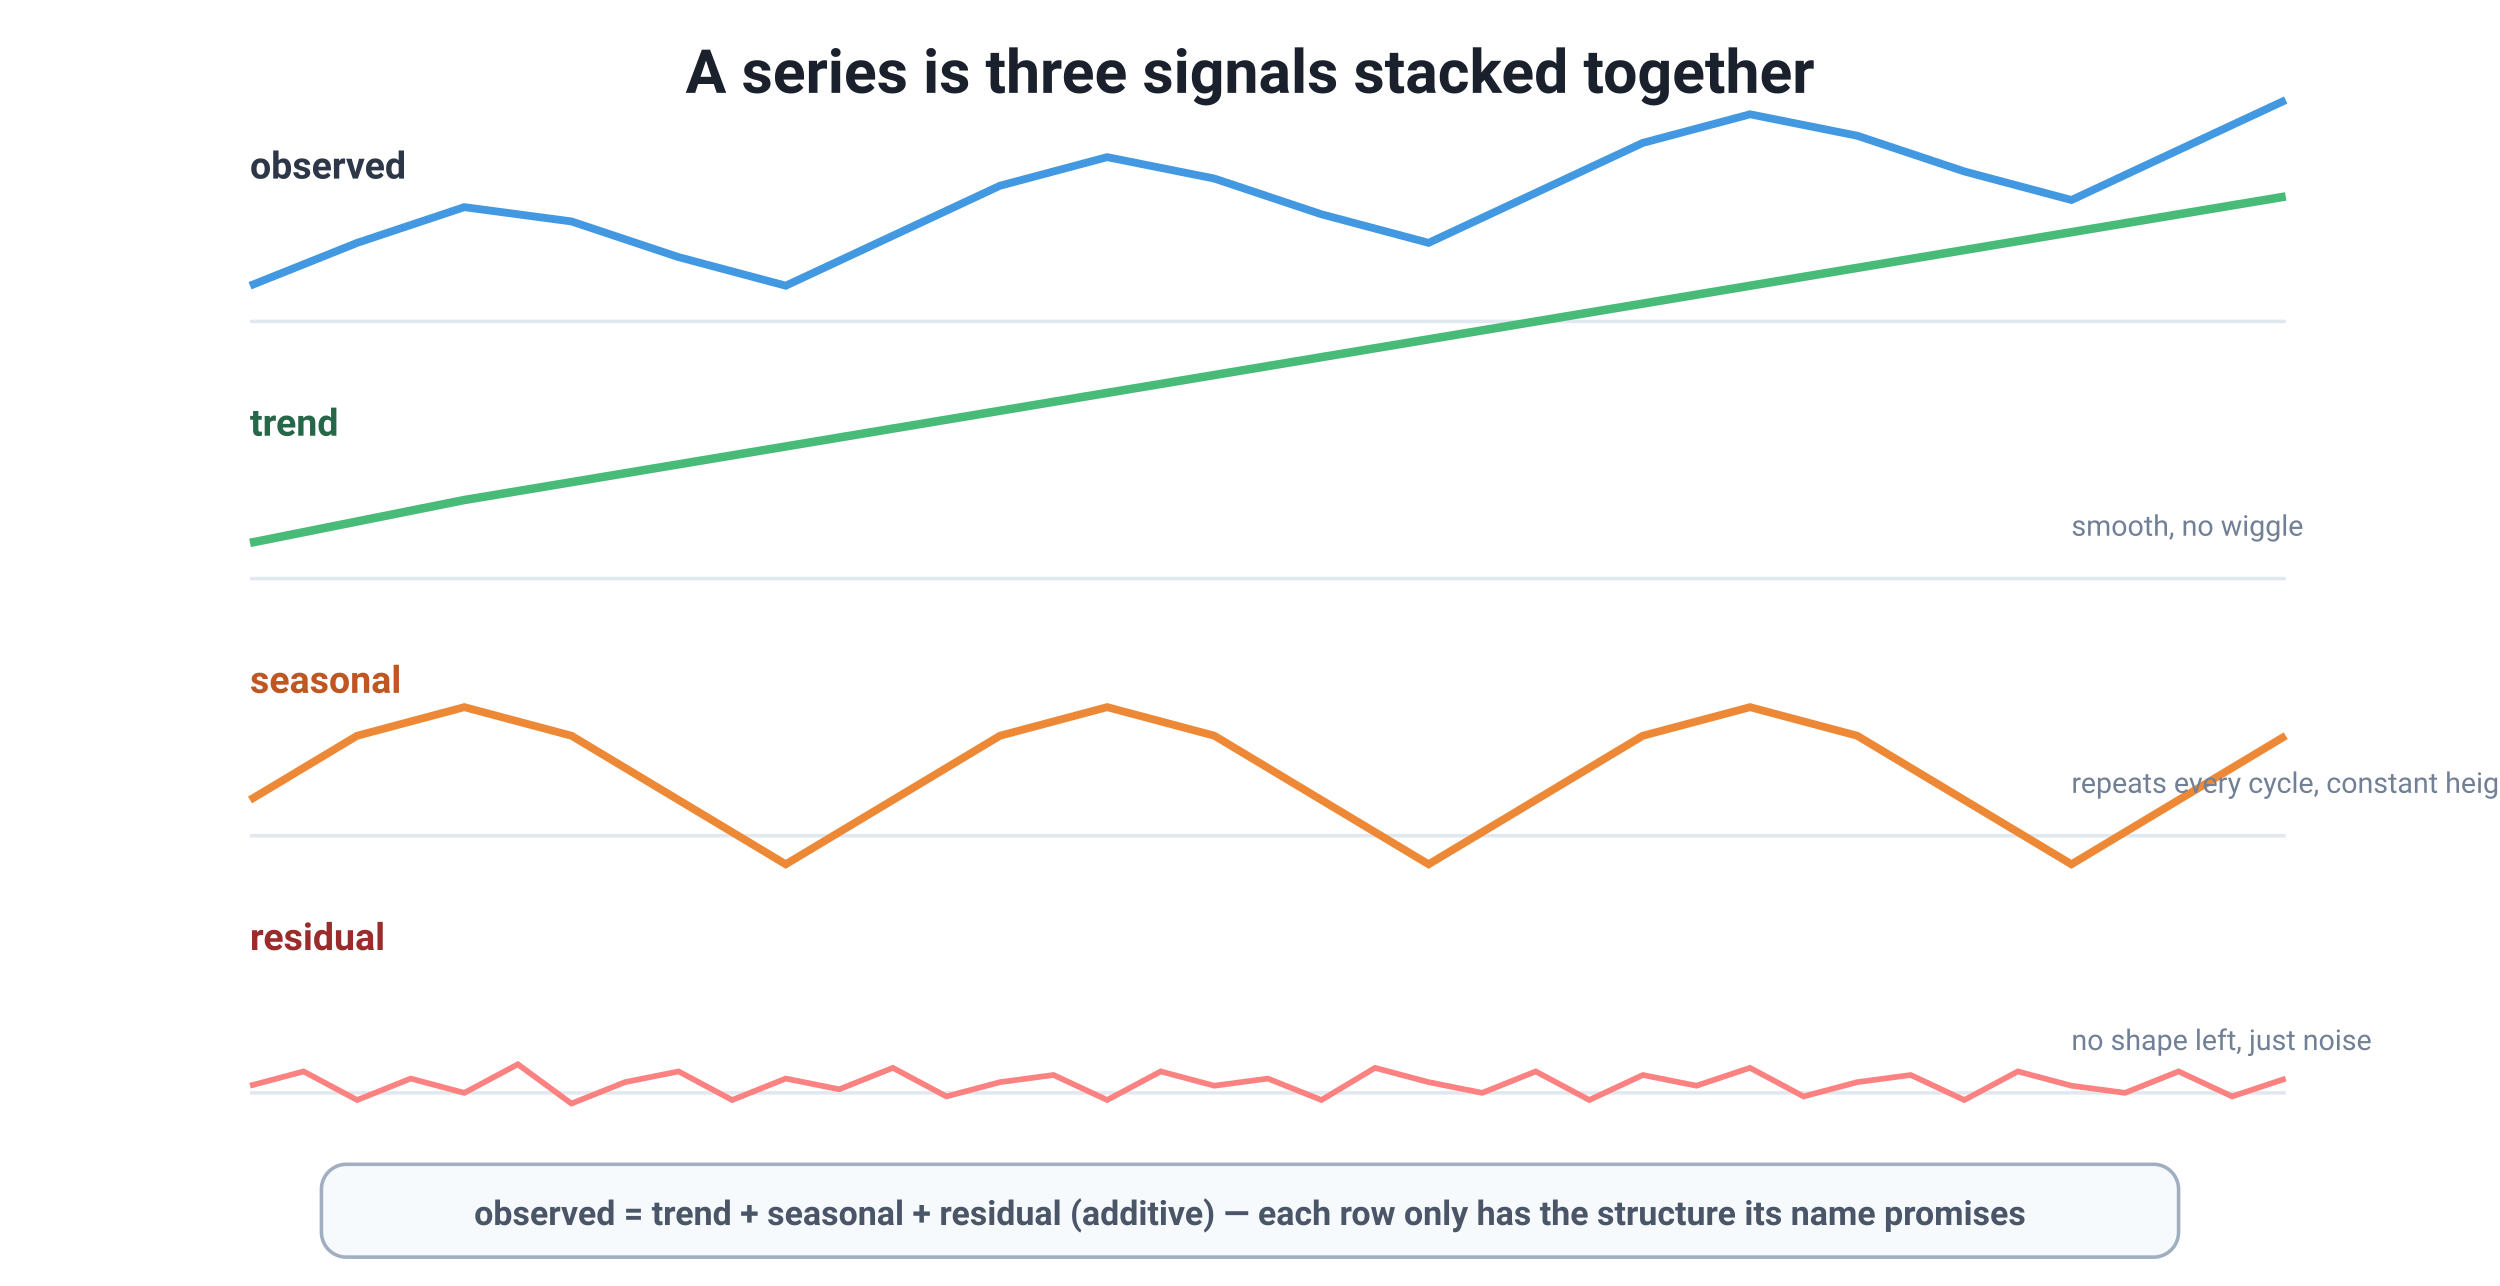
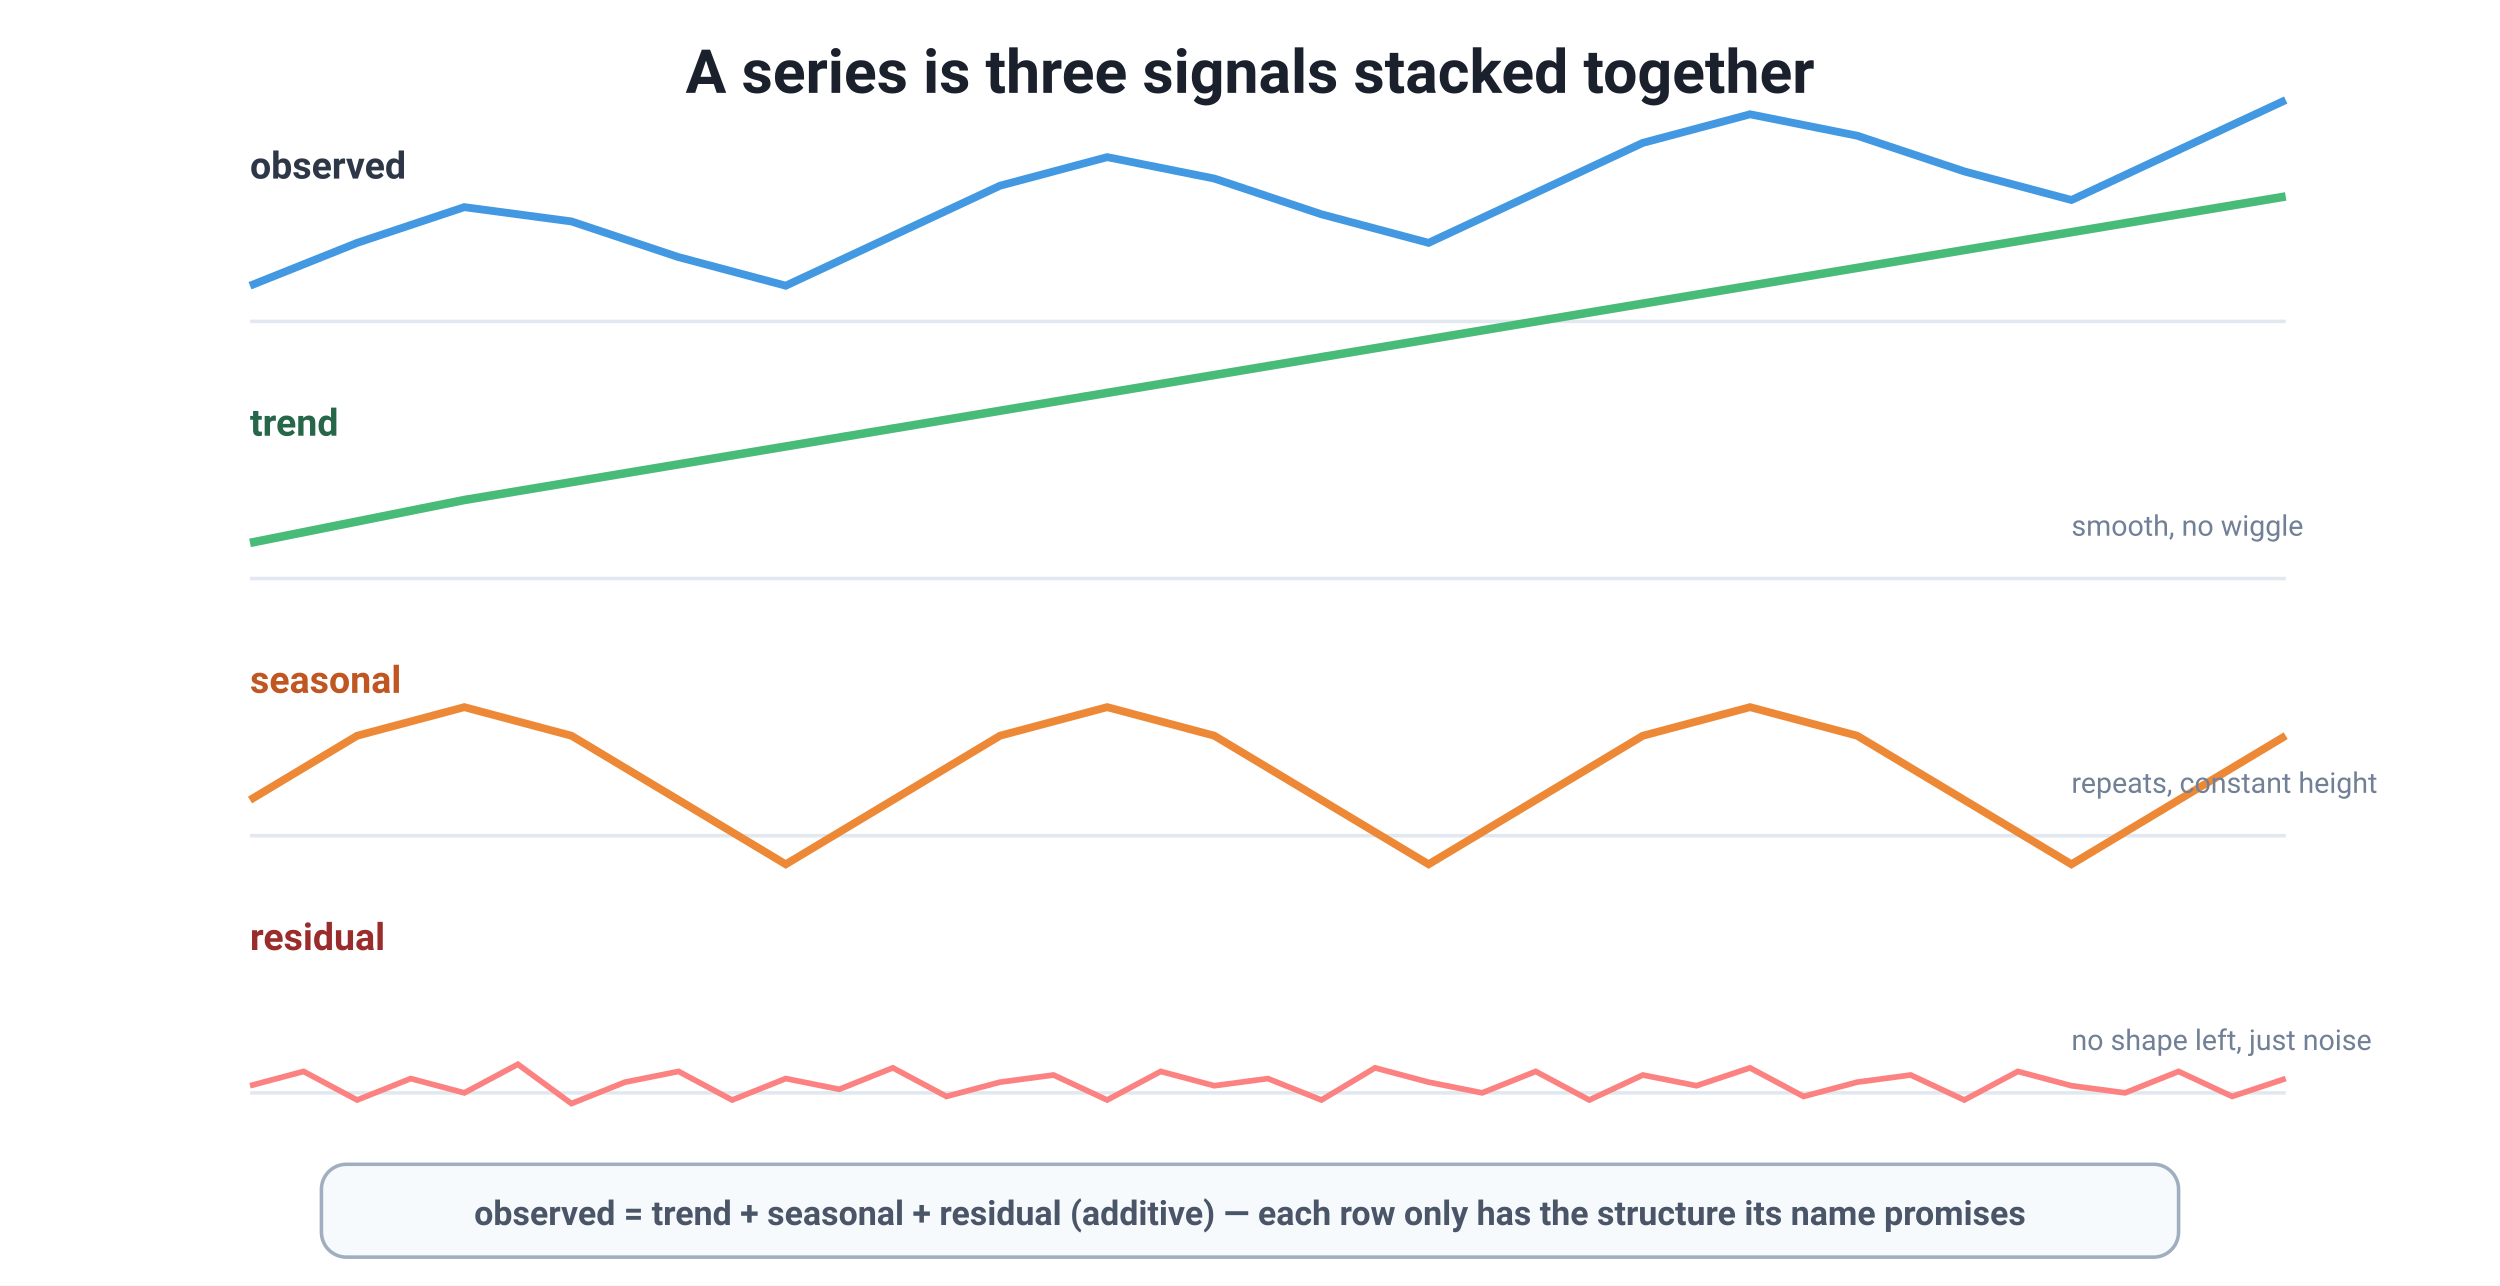
<svg xmlns="http://www.w3.org/2000/svg" width="700" height="360" viewBox="0 0 700 360" font-family="-apple-system, BlinkMacSystemFont, 'Segoe UI', Roboto, sans-serif">
  <rect width="700" height="360" fill="#ffffff" />
  <text x="350" y="26" text-anchor="middle" font-size="17" font-weight="700" fill="#1a202c">A series is three signals stacked together</text>
  <text x="70" y="50" font-size="10.5" font-weight="700" fill="#2d3748">observed</text>
  <line x1="70" y1="90" x2="640" y2="90" stroke="#e2e8f0" stroke-width="1" />
  <polyline points="70 80 100 68 130 58 160 62 190 72 220 80 250 66 280 52 310 44 340 50 370 60 400 68 430 54 460 40 490 32 520 38 550 48 580 56 610 42 640 28" fill="none" stroke="#4299e1" stroke-width="2.2" />
  <text x="70" y="122" font-size="10.5" font-weight="700" fill="#276749">trend</text>
  <line x1="70" y1="162" x2="640" y2="162" stroke="#e2e8f0" stroke-width="1" />
  <polyline points="70 152 130 140 190 130 250 120 310 110 370 100 430 90 490 80 550 70 610 60 640 55" fill="none" stroke="#48bb78" stroke-width="2.4" stroke-dasharray="0" />
  <text x="580" y="150" font-size="8" fill="#718096">smooth, no wiggle</text>
  <text x="70" y="194" font-size="10.5" font-weight="700" fill="#c05621">seasonal</text>
  <line x1="70" y1="234" x2="640" y2="234" stroke="#e2e8f0" stroke-width="1" />
  <polyline points="70 224 100 206 130 198 160 206 190 224 220 242 250 224 280 206 310 198 340 206 370 224 400 242 430 224 460 206 490 198 520 206 550 224 580 242 610 224 640 206" fill="none" stroke="#ed8936" stroke-width="2.2" />
-   <text x="580" y="222" font-size="8" fill="#718096">repeats every cycle, constant height</text>
+   <text x="580" y="222" font-size="8" fill="#718096">repeats, constant height</text>
  <text x="70" y="266" font-size="10.5" font-weight="700" fill="#9b2c2c">residual</text>
  <line x1="70" y1="306" x2="640" y2="306" stroke="#e2e8f0" stroke-width="1" />
  <polyline points="70 304 85 300 100 308 115 302 130 306 145 298 160 309 175 303 190 300 205 308 220 302 235 305 250 299 265 307 280 303 295 301 310 308 325 300 340 304 355 302 370 308 385 299 400 303 415 306 430 300 445 308 460 301 475 304 490 299 505 307 520 303 535 301 550 308 565 300 580 304 595 306 610 300 625 307 640 302" fill="none" stroke="#fc8181" stroke-width="1.6" />
  <text x="580" y="294" font-size="8" fill="#718096">no shape left, just noise</text>
  <rect x="90" y="326" width="520" height="26" rx="7" fill="#f7fafc" stroke="#a0aec0" stroke-width="1" />
  <text x="350" y="343" text-anchor="middle" font-size="9.5" font-weight="700" fill="#4a5568">observed = trend + seasonal + residual (additive) — each row only has the structure its name promises</text>
</svg>
